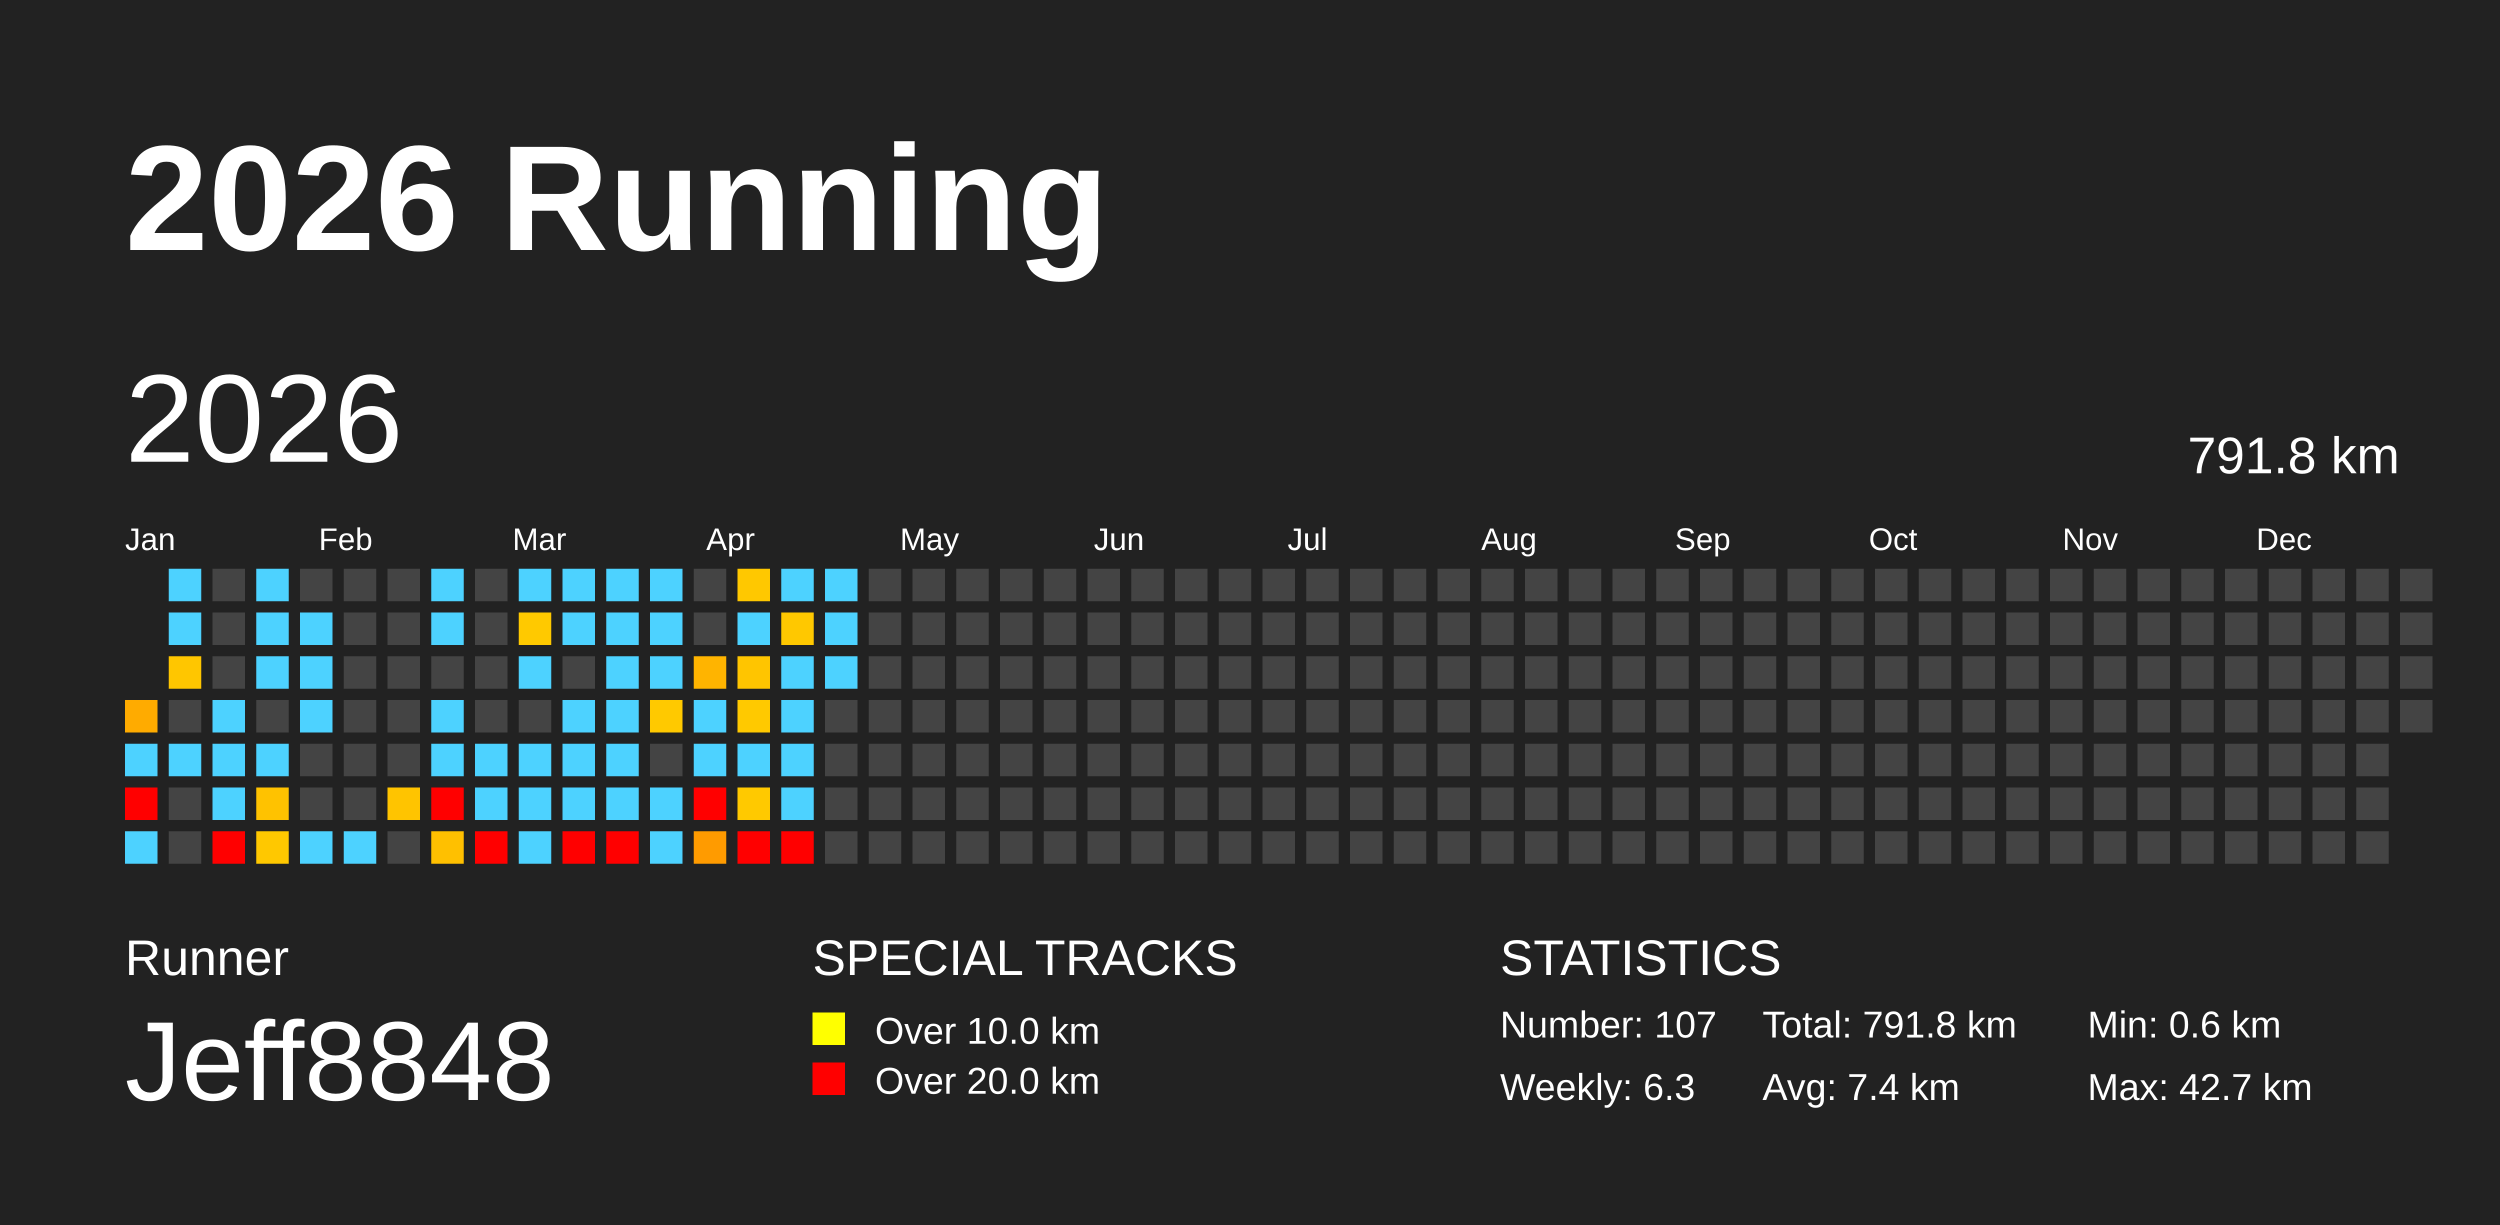
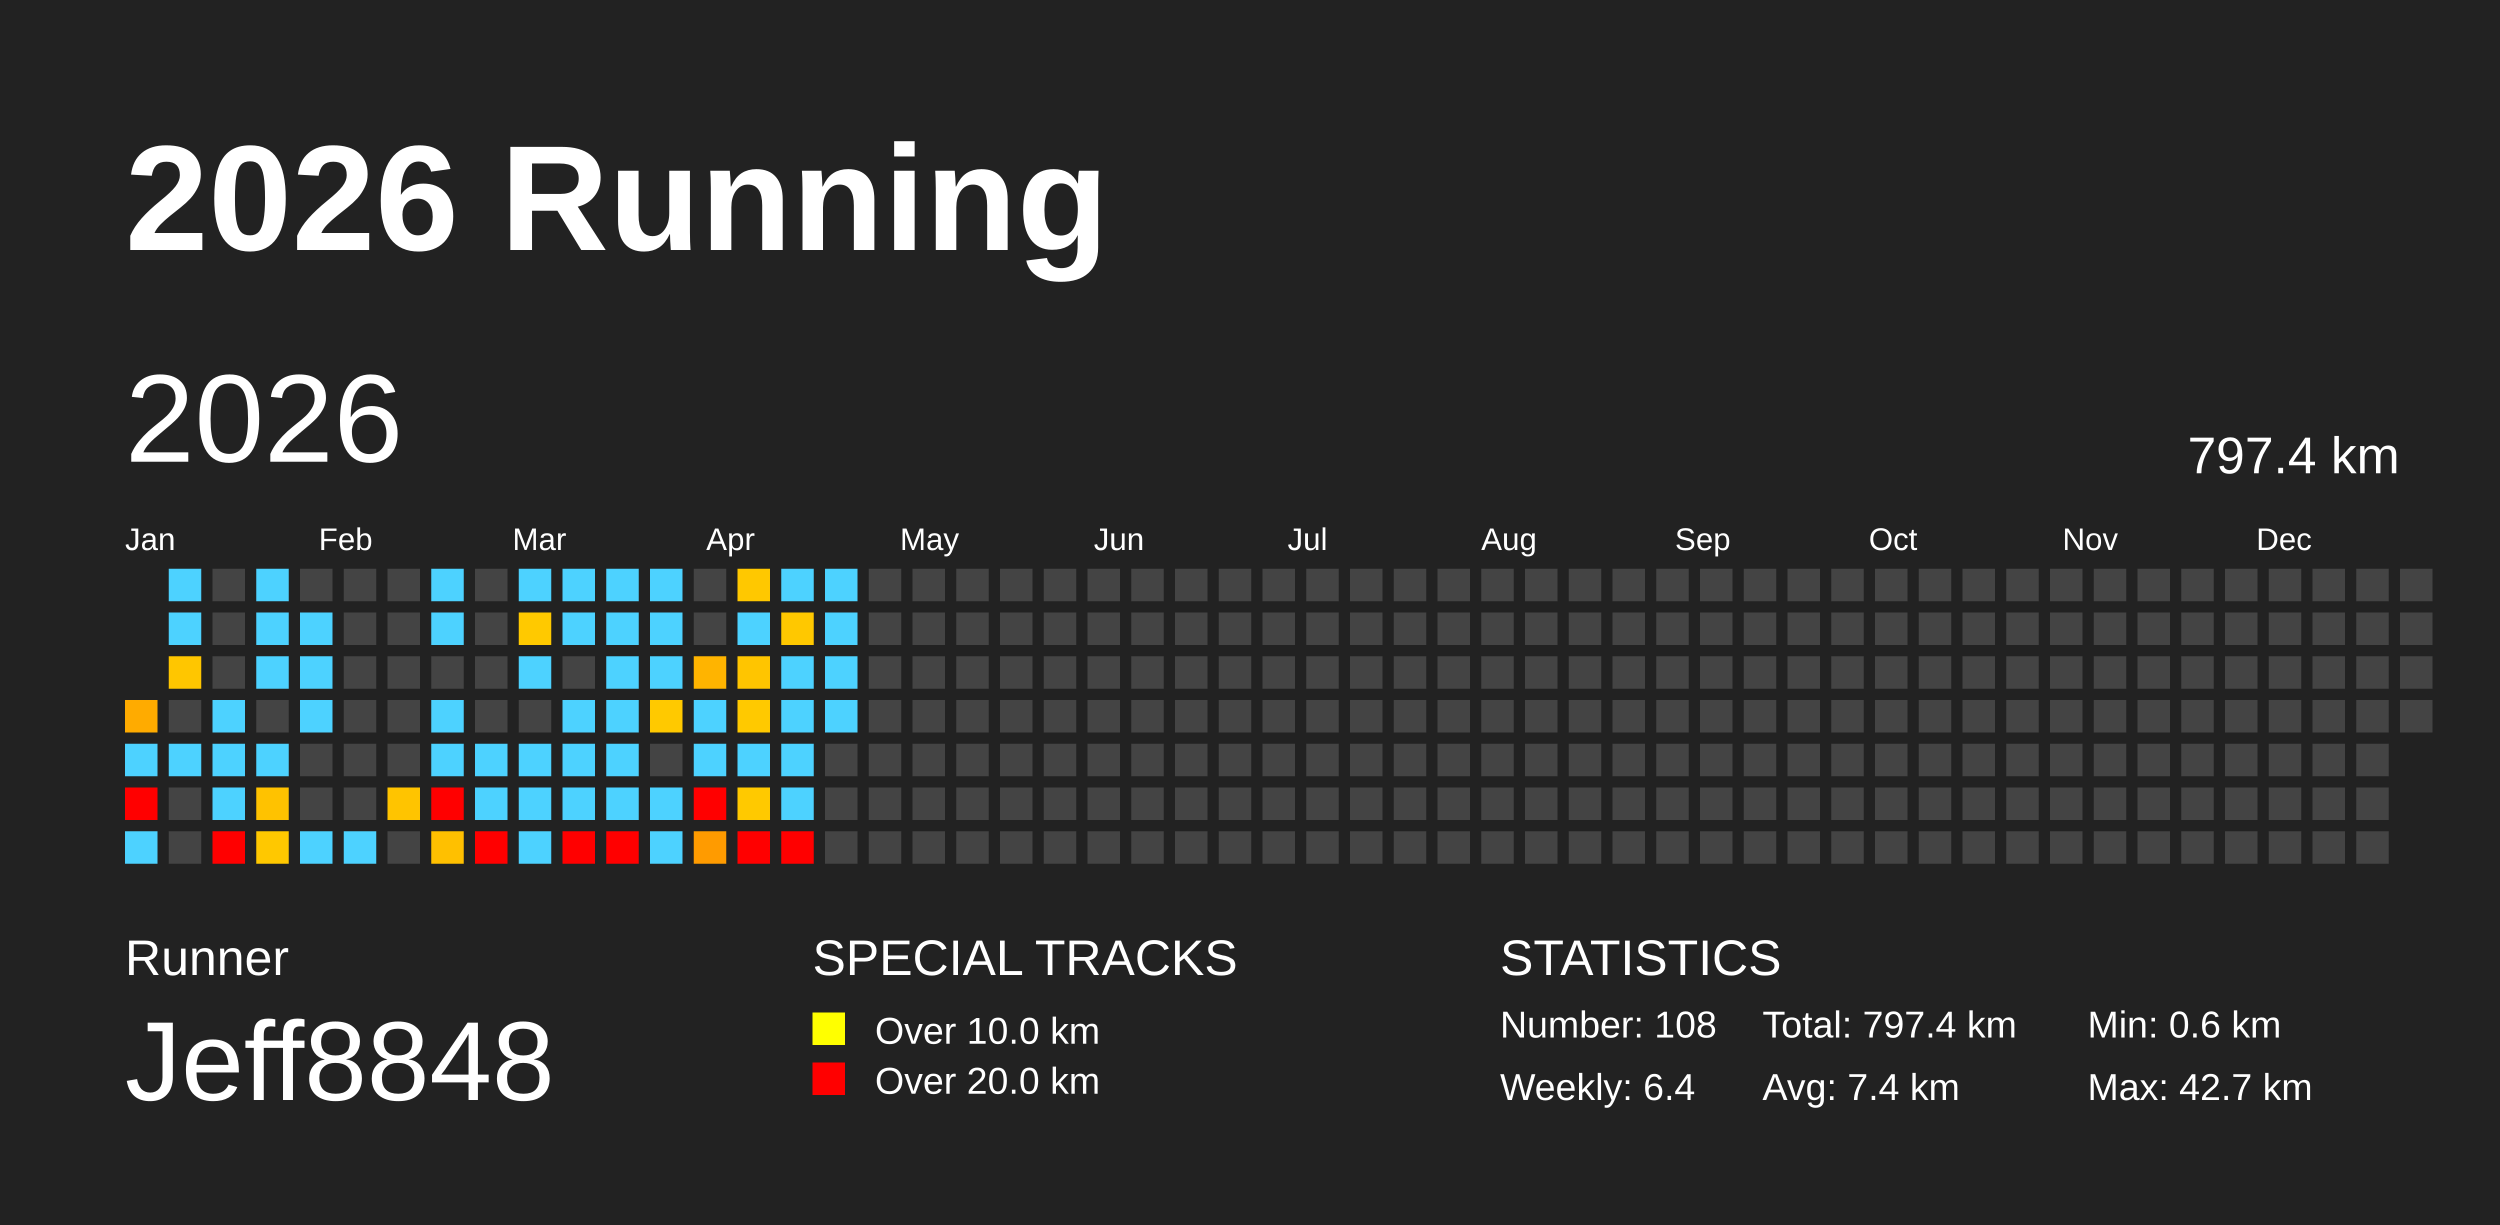
<svg xmlns="http://www.w3.org/2000/svg" baseProfile="full" height="98mm" version="1.1" viewBox="0,0,200,98" width="200mm">
  <defs />
  <rect fill="#222222" height="98" width="200" x="0" y="0" />
  <text fill="#FFFFFF" style="font-size:12px; font-family:Arial; font-weight:bold;" x="10" y="20">2026 Running</text>
  <text fill="#FFFFFF" style="font-size:4px; font-family:Arial" x="10" y="78">Runner</text>
  <text fill="#FFFFFF" style="font-size:9px; font-family:Arial" x="10" y="88">Jeff8848</text>
  <text fill="#FFFFFF" style="font-size:4px; font-family:Arial" x="65" y="78">SPECIAL TRACKS</text>
  <rect fill="yellow" height="2.6" width="2.6" x="65" y="81" />
  <text fill="#FFFFFF" style="font-size:3px; font-family:Arial" x="70" y="83.5">Over 10.0 km</text>
  <rect fill="red" height="2.6" width="2.6" x="65" y="85" />
  <text fill="#FFFFFF" style="font-size:3px; font-family:Arial" x="70" y="87.5">Over 20.0 km</text>
  <text fill="#FFFFFF" style="font-size:4px; font-family:Arial" x="120" y="78">STATISTICS</text>
-   <text fill="#FFFFFF" style="font-size:3px; font-family:Arial" x="120" y="83">Number: 107</text>
-   <text fill="#FFFFFF" style="font-size:3px; font-family:Arial" x="120" y="88">Weekly: 6.3</text>
-   <text fill="#FFFFFF" style="font-size:3px; font-family:Arial" x="141" y="83">Total: 791.8 km</text>
+   <text fill="#FFFFFF" style="font-size:3px; font-family:Arial" x="120" y="83">Number: 108</text>
+   <text fill="#FFFFFF" style="font-size:3px; font-family:Arial" x="120" y="88">Weekly: 6.4</text>
+   <text fill="#FFFFFF" style="font-size:3px; font-family:Arial" x="141" y="83">Total: 797.4 km</text>
  <text fill="#FFFFFF" style="font-size:3px; font-family:Arial" x="141" y="88">Avg: 7.4 km</text>
  <text fill="#FFFFFF" style="font-size:3px; font-family:Arial" x="167" y="83">Min: 0.6 km</text>
  <text fill="#FFFFFF" style="font-size:3px; font-family:Arial" x="167" y="88">Max: 42.7 km</text>
  <text dominant-baseline="hanging" fill="#FFFFFF" style="font-size:10.0px; font-family:Arial;" x="10" y="30">2026</text>
-   <text dominant-baseline="hanging" fill="#FFFFFF" style="font-size:4.125px; font-family:Arial;" x="175" y="35">791.8 km</text>
+   <text dominant-baseline="hanging" fill="#FFFFFF" style="font-size:4.125px; font-family:Arial;" x="175" y="35">797.4 km</text>
  <text fill="#FFFFFF" style="font-size:2.5px; font-family:Arial" x="10.0" y="44">Jan</text>
  <text fill="#FFFFFF" style="font-size:2.5px; font-family:Arial" x="25.5" y="44">Feb</text>
  <text fill="#FFFFFF" style="font-size:2.5px; font-family:Arial" x="41.0" y="44">Mar</text>
  <text fill="#FFFFFF" style="font-size:2.5px; font-family:Arial" x="56.5" y="44">Apr</text>
  <text fill="#FFFFFF" style="font-size:2.5px; font-family:Arial" x="72.0" y="44">May</text>
  <text fill="#FFFFFF" style="font-size:2.5px; font-family:Arial" x="87.5" y="44">Jun</text>
  <text fill="#FFFFFF" style="font-size:2.5px; font-family:Arial" x="103.0" y="44">Jul</text>
  <text fill="#FFFFFF" style="font-size:2.5px; font-family:Arial" x="118.5" y="44">Aug</text>
  <text fill="#FFFFFF" style="font-size:2.5px; font-family:Arial" x="134.0" y="44">Sep</text>
  <text fill="#FFFFFF" style="font-size:2.5px; font-family:Arial" x="149.5" y="44">Oct</text>
  <text fill="#FFFFFF" style="font-size:2.5px; font-family:Arial" x="165.0" y="44">Nov</text>
  <text fill="#FFFFFF" style="font-size:2.5px; font-family:Arial" x="180.5" y="44">Dec</text>
  <rect fill="#ffab00" height="2.6" width="2.6" x="10.0" y="56.0" />
  <rect fill="#4dd2ff" height="2.6" width="2.6" x="10.0" y="59.5" />
  <rect fill="red" height="2.6" width="2.6" x="10.0" y="63.0" />
  <rect fill="#4dd2ff" height="2.6" width="2.6" x="10.0" y="66.5" />
  <rect fill="#4dd2ff" height="2.6" width="2.6" x="13.5" y="45.5" />
  <rect fill="#4dd2ff" height="2.6" width="2.6" x="13.5" y="49.0" />
  <rect fill="#ffc600" height="2.6" width="2.6" x="13.5" y="52.5" />
  <rect fill="#444444" height="2.6" width="2.6" x="13.5" y="56.0" />
  <rect fill="#4dd2ff" height="2.6" width="2.6" x="13.5" y="59.5" />
  <rect fill="#444444" height="2.6" width="2.6" x="13.5" y="63.0" />
  <rect fill="#444444" height="2.6" width="2.6" x="13.5" y="66.5" />
  <rect fill="#444444" height="2.6" width="2.6" x="17.0" y="45.5" />
  <rect fill="#444444" height="2.6" width="2.6" x="17.0" y="49.0" />
  <rect fill="#444444" height="2.6" width="2.6" x="17.0" y="52.5" />
  <rect fill="#4dd2ff" height="2.6" width="2.6" x="17.0" y="56.0" />
  <rect fill="#4dd2ff" height="2.6" width="2.6" x="17.0" y="59.5" />
  <rect fill="#4dd2ff" height="2.6" width="2.6" x="17.0" y="63.0" />
  <rect fill="red" height="2.6" width="2.6" x="17.0" y="66.5" />
  <rect fill="#4dd2ff" height="2.6" width="2.6" x="20.5" y="45.5" />
  <rect fill="#4dd2ff" height="2.6" width="2.6" x="20.5" y="49.0" />
  <rect fill="#4dd2ff" height="2.6" width="2.6" x="20.5" y="52.5" />
  <rect fill="#444444" height="2.6" width="2.6" x="20.5" y="56.0" />
  <rect fill="#4dd2ff" height="2.6" width="2.6" x="20.5" y="59.5" />
  <rect fill="#ffc200" height="2.6" width="2.6" x="20.5" y="63.0" />
  <rect fill="#ffc800" height="2.6" width="2.6" x="20.5" y="66.5" />
  <rect fill="#444444" height="2.6" width="2.6" x="24.0" y="45.5" />
  <rect fill="#4dd2ff" height="2.6" width="2.6" x="24.0" y="49.0" />
  <rect fill="#4dd2ff" height="2.6" width="2.6" x="24.0" y="52.5" />
  <rect fill="#4dd2ff" height="2.6" width="2.6" x="24.0" y="56.0" />
  <rect fill="#444444" height="2.6" width="2.6" x="24.0" y="59.5" />
  <rect fill="#444444" height="2.6" width="2.6" x="24.0" y="63.0" />
  <rect fill="#4dd2ff" height="2.6" width="2.6" x="24.0" y="66.5" />
  <rect fill="#444444" height="2.6" width="2.6" x="27.5" y="45.5" />
  <rect fill="#444444" height="2.6" width="2.6" x="27.5" y="49.0" />
  <rect fill="#444444" height="2.6" width="2.6" x="27.5" y="52.5" />
  <rect fill="#444444" height="2.6" width="2.6" x="27.5" y="56.0" />
  <rect fill="#444444" height="2.6" width="2.6" x="27.5" y="59.5" />
  <rect fill="#444444" height="2.6" width="2.6" x="27.5" y="63.0" />
  <rect fill="#4dd2ff" height="2.6" width="2.6" x="27.5" y="66.5" />
  <rect fill="#444444" height="2.6" width="2.6" x="31.0" y="45.5" />
  <rect fill="#444444" height="2.6" width="2.6" x="31.0" y="49.0" />
  <rect fill="#444444" height="2.6" width="2.6" x="31.0" y="52.5" />
  <rect fill="#444444" height="2.6" width="2.6" x="31.0" y="56.0" />
  <rect fill="#444444" height="2.6" width="2.6" x="31.0" y="59.5" />
  <rect fill="#ffc400" height="2.6" width="2.6" x="31.0" y="63.0" />
  <rect fill="#444444" height="2.6" width="2.6" x="31.0" y="66.5" />
  <rect fill="#4dd2ff" height="2.6" width="2.6" x="34.5" y="45.5" />
  <rect fill="#4dd2ff" height="2.6" width="2.6" x="34.5" y="49.0" />
  <rect fill="#444444" height="2.6" width="2.6" x="34.5" y="52.5" />
  <rect fill="#4dd2ff" height="2.6" width="2.6" x="34.5" y="56.0" />
  <rect fill="#4dd2ff" height="2.6" width="2.6" x="34.5" y="59.5" />
  <rect fill="red" height="2.6" width="2.6" x="34.5" y="63.0" />
  <rect fill="#ffc000" height="2.6" width="2.6" x="34.5" y="66.5" />
  <rect fill="#444444" height="2.6" width="2.6" x="38.0" y="45.5" />
  <rect fill="#444444" height="2.6" width="2.6" x="38.0" y="49.0" />
  <rect fill="#444444" height="2.6" width="2.6" x="38.0" y="52.5" />
  <rect fill="#444444" height="2.6" width="2.6" x="38.0" y="56.0" />
  <rect fill="#4dd2ff" height="2.6" width="2.6" x="38.0" y="59.5" />
  <rect fill="#4dd2ff" height="2.6" width="2.6" x="38.0" y="63.0" />
  <rect fill="red" height="2.6" width="2.6" x="38.0" y="66.5" />
  <rect fill="#4dd2ff" height="2.6" width="2.6" x="41.5" y="45.5" />
  <rect fill="#ffc900" height="2.6" width="2.6" x="41.5" y="49.0" />
  <rect fill="#4dd2ff" height="2.6" width="2.6" x="41.5" y="52.5" />
  <rect fill="#444444" height="2.6" width="2.6" x="41.5" y="56.0" />
  <rect fill="#4dd2ff" height="2.6" width="2.6" x="41.5" y="59.5" />
  <rect fill="#4dd2ff" height="2.6" width="2.6" x="41.5" y="63.0" />
  <rect fill="#4dd2ff" height="2.6" width="2.6" x="41.5" y="66.5" />
  <rect fill="#4dd2ff" height="2.6" width="2.6" x="45.0" y="45.5" />
  <rect fill="#4dd2ff" height="2.6" width="2.6" x="45.0" y="49.0" />
  <rect fill="#444444" height="2.6" width="2.6" x="45.0" y="52.5" />
  <rect fill="#4dd2ff" height="2.6" width="2.6" x="45.0" y="56.0" />
  <rect fill="#4dd2ff" height="2.6" width="2.6" x="45.0" y="59.5" />
  <rect fill="#4dd2ff" height="2.6" width="2.6" x="45.0" y="63.0" />
  <rect fill="red" height="2.6" width="2.6" x="45.0" y="66.5" />
  <rect fill="#4dd2ff" height="2.6" width="2.6" x="48.5" y="45.5" />
  <rect fill="#4dd2ff" height="2.6" width="2.6" x="48.5" y="49.0" />
  <rect fill="#4dd2ff" height="2.6" width="2.6" x="48.5" y="52.5" />
  <rect fill="#4dd2ff" height="2.6" width="2.6" x="48.5" y="56.0" />
  <rect fill="#4dd2ff" height="2.6" width="2.6" x="48.5" y="59.5" />
  <rect fill="#4dd2ff" height="2.6" width="2.6" x="48.5" y="63.0" />
  <rect fill="red" height="2.6" width="2.6" x="48.5" y="66.5" />
  <rect fill="#4dd2ff" height="2.6" width="2.6" x="52.0" y="45.5" />
  <rect fill="#4dd2ff" height="2.6" width="2.6" x="52.0" y="49.0" />
  <rect fill="#4dd2ff" height="2.6" width="2.6" x="52.0" y="52.5" />
  <rect fill="#ffc900" height="2.6" width="2.6" x="52.0" y="56.0" />
  <rect fill="#444444" height="2.6" width="2.6" x="52.0" y="59.5" />
  <rect fill="#4dd2ff" height="2.6" width="2.6" x="52.0" y="63.0" />
  <rect fill="#4dd2ff" height="2.6" width="2.6" x="52.0" y="66.5" />
  <rect fill="#444444" height="2.6" width="2.6" x="55.5" y="45.5" />
  <rect fill="#444444" height="2.6" width="2.6" x="55.5" y="49.0" />
  <rect fill="#ffb400" height="2.6" width="2.6" x="55.5" y="52.5" />
  <rect fill="#4dd2ff" height="2.6" width="2.6" x="55.5" y="56.0" />
  <rect fill="#4dd2ff" height="2.6" width="2.6" x="55.5" y="59.5" />
  <rect fill="red" height="2.6" width="2.6" x="55.5" y="63.0" />
  <rect fill="#ff9b00" height="2.6" width="2.6" x="55.5" y="66.5" />
  <rect fill="#ffc800" height="2.6" width="2.6" x="59.0" y="45.5" />
  <rect fill="#4dd2ff" height="2.6" width="2.6" x="59.0" y="49.0" />
  <rect fill="#ffc500" height="2.6" width="2.6" x="59.0" y="52.5" />
  <rect fill="#ffc900" height="2.6" width="2.6" x="59.0" y="56.0" />
  <rect fill="#4dd2ff" height="2.6" width="2.6" x="59.0" y="59.5" />
  <rect fill="#ffc900" height="2.6" width="2.6" x="59.0" y="63.0" />
  <rect fill="red" height="2.6" width="2.6" x="59.0" y="66.5" />
  <rect fill="#4dd2ff" height="2.6" width="2.6" x="62.5" y="45.5" />
  <rect fill="#ffc800" height="2.6" width="2.6" x="62.5" y="49.0" />
  <rect fill="#4dd2ff" height="2.6" width="2.6" x="62.5" y="52.5" />
  <rect fill="#4dd2ff" height="2.6" width="2.6" x="62.5" y="56.0" />
  <rect fill="#4dd2ff" height="2.6" width="2.6" x="62.5" y="59.5" />
  <rect fill="#4dd2ff" height="2.6" width="2.6" x="62.5" y="63.0" />
  <rect fill="red" height="2.6" width="2.6" x="62.5" y="66.5" />
  <rect fill="#4dd2ff" height="2.6" width="2.6" x="66.0" y="45.5" />
  <rect fill="#4dd2ff" height="2.6" width="2.6" x="66.0" y="49.0" />
  <rect fill="#4dd2ff" height="2.6" width="2.6" x="66.0" y="52.5" />
-   <rect fill="#444444" height="2.6" width="2.6" x="66.0" y="56.0" />
+   <rect fill="#4dd2ff" height="2.6" width="2.6" x="66.0" y="56.0" />
  <rect fill="#444444" height="2.6" width="2.6" x="66.0" y="59.5" />
  <rect fill="#444444" height="2.6" width="2.6" x="66.0" y="63.0" />
  <rect fill="#444444" height="2.6" width="2.6" x="66.0" y="66.5" />
  <rect fill="#444444" height="2.6" width="2.6" x="69.5" y="45.5" />
  <rect fill="#444444" height="2.6" width="2.6" x="69.5" y="49.0" />
  <rect fill="#444444" height="2.6" width="2.6" x="69.5" y="52.5" />
  <rect fill="#444444" height="2.6" width="2.6" x="69.5" y="56.0" />
  <rect fill="#444444" height="2.6" width="2.6" x="69.5" y="59.5" />
  <rect fill="#444444" height="2.6" width="2.6" x="69.5" y="63.0" />
  <rect fill="#444444" height="2.6" width="2.6" x="69.5" y="66.5" />
  <rect fill="#444444" height="2.6" width="2.6" x="73.0" y="45.5" />
  <rect fill="#444444" height="2.6" width="2.6" x="73.0" y="49.0" />
  <rect fill="#444444" height="2.6" width="2.6" x="73.0" y="52.5" />
  <rect fill="#444444" height="2.6" width="2.6" x="73.0" y="56.0" />
  <rect fill="#444444" height="2.6" width="2.6" x="73.0" y="59.5" />
  <rect fill="#444444" height="2.6" width="2.6" x="73.0" y="63.0" />
  <rect fill="#444444" height="2.6" width="2.6" x="73.0" y="66.5" />
  <rect fill="#444444" height="2.6" width="2.6" x="76.5" y="45.5" />
  <rect fill="#444444" height="2.6" width="2.6" x="76.5" y="49.0" />
  <rect fill="#444444" height="2.6" width="2.6" x="76.5" y="52.5" />
  <rect fill="#444444" height="2.6" width="2.6" x="76.5" y="56.0" />
  <rect fill="#444444" height="2.6" width="2.6" x="76.5" y="59.5" />
  <rect fill="#444444" height="2.6" width="2.6" x="76.5" y="63.0" />
  <rect fill="#444444" height="2.6" width="2.6" x="76.5" y="66.5" />
  <rect fill="#444444" height="2.6" width="2.6" x="80.0" y="45.5" />
  <rect fill="#444444" height="2.6" width="2.6" x="80.0" y="49.0" />
  <rect fill="#444444" height="2.6" width="2.6" x="80.0" y="52.5" />
  <rect fill="#444444" height="2.6" width="2.6" x="80.0" y="56.0" />
  <rect fill="#444444" height="2.6" width="2.6" x="80.0" y="59.5" />
  <rect fill="#444444" height="2.6" width="2.6" x="80.0" y="63.0" />
  <rect fill="#444444" height="2.6" width="2.6" x="80.0" y="66.5" />
  <rect fill="#444444" height="2.6" width="2.6" x="83.5" y="45.5" />
  <rect fill="#444444" height="2.6" width="2.6" x="83.5" y="49.0" />
  <rect fill="#444444" height="2.6" width="2.6" x="83.5" y="52.5" />
  <rect fill="#444444" height="2.6" width="2.6" x="83.5" y="56.0" />
  <rect fill="#444444" height="2.6" width="2.6" x="83.5" y="59.5" />
  <rect fill="#444444" height="2.6" width="2.6" x="83.5" y="63.0" />
  <rect fill="#444444" height="2.6" width="2.6" x="83.5" y="66.5" />
  <rect fill="#444444" height="2.6" width="2.6" x="87.0" y="45.5" />
  <rect fill="#444444" height="2.6" width="2.6" x="87.0" y="49.0" />
  <rect fill="#444444" height="2.6" width="2.6" x="87.0" y="52.5" />
  <rect fill="#444444" height="2.6" width="2.6" x="87.0" y="56.0" />
  <rect fill="#444444" height="2.6" width="2.6" x="87.0" y="59.5" />
  <rect fill="#444444" height="2.6" width="2.6" x="87.0" y="63.0" />
  <rect fill="#444444" height="2.6" width="2.6" x="87.0" y="66.5" />
  <rect fill="#444444" height="2.6" width="2.6" x="90.5" y="45.5" />
  <rect fill="#444444" height="2.6" width="2.6" x="90.5" y="49.0" />
  <rect fill="#444444" height="2.6" width="2.6" x="90.5" y="52.5" />
  <rect fill="#444444" height="2.6" width="2.6" x="90.5" y="56.0" />
  <rect fill="#444444" height="2.6" width="2.6" x="90.5" y="59.5" />
  <rect fill="#444444" height="2.6" width="2.6" x="90.5" y="63.0" />
  <rect fill="#444444" height="2.6" width="2.6" x="90.5" y="66.5" />
  <rect fill="#444444" height="2.6" width="2.6" x="94.0" y="45.5" />
  <rect fill="#444444" height="2.6" width="2.6" x="94.0" y="49.0" />
  <rect fill="#444444" height="2.6" width="2.6" x="94.0" y="52.5" />
  <rect fill="#444444" height="2.6" width="2.6" x="94.0" y="56.0" />
  <rect fill="#444444" height="2.6" width="2.6" x="94.0" y="59.5" />
  <rect fill="#444444" height="2.6" width="2.6" x="94.0" y="63.0" />
  <rect fill="#444444" height="2.6" width="2.6" x="94.0" y="66.5" />
  <rect fill="#444444" height="2.6" width="2.6" x="97.5" y="45.5" />
  <rect fill="#444444" height="2.6" width="2.6" x="97.5" y="49.0" />
  <rect fill="#444444" height="2.6" width="2.6" x="97.5" y="52.5" />
  <rect fill="#444444" height="2.6" width="2.6" x="97.5" y="56.0" />
  <rect fill="#444444" height="2.6" width="2.6" x="97.5" y="59.5" />
  <rect fill="#444444" height="2.6" width="2.6" x="97.5" y="63.0" />
  <rect fill="#444444" height="2.6" width="2.6" x="97.5" y="66.5" />
  <rect fill="#444444" height="2.6" width="2.6" x="101.0" y="45.5" />
  <rect fill="#444444" height="2.6" width="2.6" x="101.0" y="49.0" />
  <rect fill="#444444" height="2.6" width="2.6" x="101.0" y="52.5" />
  <rect fill="#444444" height="2.6" width="2.6" x="101.0" y="56.0" />
  <rect fill="#444444" height="2.6" width="2.6" x="101.0" y="59.5" />
  <rect fill="#444444" height="2.6" width="2.6" x="101.0" y="63.0" />
  <rect fill="#444444" height="2.6" width="2.6" x="101.0" y="66.5" />
  <rect fill="#444444" height="2.6" width="2.6" x="104.5" y="45.5" />
  <rect fill="#444444" height="2.6" width="2.6" x="104.5" y="49.0" />
  <rect fill="#444444" height="2.6" width="2.6" x="104.5" y="52.5" />
  <rect fill="#444444" height="2.6" width="2.6" x="104.5" y="56.0" />
  <rect fill="#444444" height="2.6" width="2.6" x="104.5" y="59.5" />
  <rect fill="#444444" height="2.6" width="2.6" x="104.5" y="63.0" />
  <rect fill="#444444" height="2.6" width="2.6" x="104.5" y="66.5" />
  <rect fill="#444444" height="2.6" width="2.6" x="108.0" y="45.5" />
  <rect fill="#444444" height="2.6" width="2.6" x="108.0" y="49.0" />
  <rect fill="#444444" height="2.6" width="2.6" x="108.0" y="52.5" />
  <rect fill="#444444" height="2.6" width="2.6" x="108.0" y="56.0" />
  <rect fill="#444444" height="2.6" width="2.6" x="108.0" y="59.5" />
  <rect fill="#444444" height="2.6" width="2.6" x="108.0" y="63.0" />
  <rect fill="#444444" height="2.6" width="2.6" x="108.0" y="66.5" />
  <rect fill="#444444" height="2.6" width="2.6" x="111.5" y="45.5" />
  <rect fill="#444444" height="2.6" width="2.6" x="111.5" y="49.0" />
  <rect fill="#444444" height="2.6" width="2.6" x="111.5" y="52.5" />
  <rect fill="#444444" height="2.6" width="2.6" x="111.5" y="56.0" />
  <rect fill="#444444" height="2.6" width="2.6" x="111.5" y="59.5" />
  <rect fill="#444444" height="2.6" width="2.6" x="111.5" y="63.0" />
  <rect fill="#444444" height="2.6" width="2.6" x="111.5" y="66.5" />
  <rect fill="#444444" height="2.6" width="2.6" x="115.0" y="45.5" />
  <rect fill="#444444" height="2.6" width="2.6" x="115.0" y="49.0" />
  <rect fill="#444444" height="2.6" width="2.6" x="115.0" y="52.5" />
  <rect fill="#444444" height="2.6" width="2.6" x="115.0" y="56.0" />
  <rect fill="#444444" height="2.6" width="2.6" x="115.0" y="59.5" />
  <rect fill="#444444" height="2.6" width="2.6" x="115.0" y="63.0" />
  <rect fill="#444444" height="2.6" width="2.6" x="115.0" y="66.5" />
  <rect fill="#444444" height="2.6" width="2.6" x="118.5" y="45.5" />
  <rect fill="#444444" height="2.6" width="2.6" x="118.5" y="49.0" />
  <rect fill="#444444" height="2.6" width="2.6" x="118.5" y="52.5" />
  <rect fill="#444444" height="2.6" width="2.6" x="118.5" y="56.0" />
  <rect fill="#444444" height="2.6" width="2.6" x="118.5" y="59.5" />
  <rect fill="#444444" height="2.6" width="2.6" x="118.5" y="63.0" />
  <rect fill="#444444" height="2.6" width="2.6" x="118.5" y="66.5" />
  <rect fill="#444444" height="2.6" width="2.6" x="122.0" y="45.5" />
  <rect fill="#444444" height="2.6" width="2.6" x="122.0" y="49.0" />
  <rect fill="#444444" height="2.6" width="2.6" x="122.0" y="52.5" />
  <rect fill="#444444" height="2.6" width="2.6" x="122.0" y="56.0" />
  <rect fill="#444444" height="2.6" width="2.6" x="122.0" y="59.5" />
  <rect fill="#444444" height="2.6" width="2.6" x="122.0" y="63.0" />
  <rect fill="#444444" height="2.6" width="2.6" x="122.0" y="66.5" />
  <rect fill="#444444" height="2.6" width="2.6" x="125.5" y="45.5" />
  <rect fill="#444444" height="2.6" width="2.6" x="125.5" y="49.0" />
  <rect fill="#444444" height="2.6" width="2.6" x="125.5" y="52.5" />
  <rect fill="#444444" height="2.6" width="2.6" x="125.5" y="56.0" />
  <rect fill="#444444" height="2.6" width="2.6" x="125.5" y="59.5" />
  <rect fill="#444444" height="2.6" width="2.6" x="125.5" y="63.0" />
  <rect fill="#444444" height="2.6" width="2.6" x="125.5" y="66.5" />
  <rect fill="#444444" height="2.6" width="2.6" x="129.0" y="45.5" />
  <rect fill="#444444" height="2.6" width="2.6" x="129.0" y="49.0" />
  <rect fill="#444444" height="2.6" width="2.6" x="129.0" y="52.5" />
  <rect fill="#444444" height="2.6" width="2.6" x="129.0" y="56.0" />
  <rect fill="#444444" height="2.6" width="2.6" x="129.0" y="59.5" />
  <rect fill="#444444" height="2.6" width="2.6" x="129.0" y="63.0" />
  <rect fill="#444444" height="2.6" width="2.6" x="129.0" y="66.5" />
  <rect fill="#444444" height="2.6" width="2.6" x="132.5" y="45.5" />
  <rect fill="#444444" height="2.6" width="2.6" x="132.5" y="49.0" />
  <rect fill="#444444" height="2.6" width="2.6" x="132.5" y="52.5" />
  <rect fill="#444444" height="2.6" width="2.6" x="132.5" y="56.0" />
  <rect fill="#444444" height="2.6" width="2.6" x="132.5" y="59.5" />
  <rect fill="#444444" height="2.6" width="2.6" x="132.5" y="63.0" />
  <rect fill="#444444" height="2.6" width="2.6" x="132.5" y="66.5" />
  <rect fill="#444444" height="2.6" width="2.6" x="136.0" y="45.5" />
  <rect fill="#444444" height="2.6" width="2.6" x="136.0" y="49.0" />
  <rect fill="#444444" height="2.6" width="2.6" x="136.0" y="52.5" />
  <rect fill="#444444" height="2.6" width="2.6" x="136.0" y="56.0" />
  <rect fill="#444444" height="2.6" width="2.6" x="136.0" y="59.5" />
  <rect fill="#444444" height="2.6" width="2.6" x="136.0" y="63.0" />
  <rect fill="#444444" height="2.6" width="2.6" x="136.0" y="66.5" />
  <rect fill="#444444" height="2.6" width="2.6" x="139.5" y="45.5" />
  <rect fill="#444444" height="2.6" width="2.6" x="139.5" y="49.0" />
  <rect fill="#444444" height="2.6" width="2.6" x="139.5" y="52.5" />
  <rect fill="#444444" height="2.6" width="2.6" x="139.5" y="56.0" />
  <rect fill="#444444" height="2.6" width="2.6" x="139.5" y="59.5" />
  <rect fill="#444444" height="2.6" width="2.6" x="139.5" y="63.0" />
  <rect fill="#444444" height="2.6" width="2.6" x="139.5" y="66.5" />
  <rect fill="#444444" height="2.6" width="2.6" x="143.0" y="45.5" />
  <rect fill="#444444" height="2.6" width="2.6" x="143.0" y="49.0" />
  <rect fill="#444444" height="2.6" width="2.6" x="143.0" y="52.5" />
  <rect fill="#444444" height="2.6" width="2.6" x="143.0" y="56.0" />
  <rect fill="#444444" height="2.6" width="2.6" x="143.0" y="59.5" />
  <rect fill="#444444" height="2.6" width="2.6" x="143.0" y="63.0" />
  <rect fill="#444444" height="2.6" width="2.6" x="143.0" y="66.5" />
  <rect fill="#444444" height="2.6" width="2.6" x="146.5" y="45.5" />
  <rect fill="#444444" height="2.6" width="2.6" x="146.5" y="49.0" />
  <rect fill="#444444" height="2.6" width="2.6" x="146.5" y="52.5" />
  <rect fill="#444444" height="2.6" width="2.6" x="146.5" y="56.0" />
  <rect fill="#444444" height="2.6" width="2.6" x="146.5" y="59.5" />
  <rect fill="#444444" height="2.6" width="2.6" x="146.5" y="63.0" />
  <rect fill="#444444" height="2.6" width="2.6" x="146.5" y="66.5" />
  <rect fill="#444444" height="2.6" width="2.6" x="150.0" y="45.5" />
  <rect fill="#444444" height="2.6" width="2.6" x="150.0" y="49.0" />
  <rect fill="#444444" height="2.6" width="2.6" x="150.0" y="52.5" />
  <rect fill="#444444" height="2.6" width="2.6" x="150.0" y="56.0" />
  <rect fill="#444444" height="2.6" width="2.6" x="150.0" y="59.5" />
  <rect fill="#444444" height="2.6" width="2.6" x="150.0" y="63.0" />
  <rect fill="#444444" height="2.6" width="2.6" x="150.0" y="66.5" />
  <rect fill="#444444" height="2.6" width="2.6" x="153.5" y="45.5" />
  <rect fill="#444444" height="2.6" width="2.6" x="153.5" y="49.0" />
  <rect fill="#444444" height="2.6" width="2.6" x="153.5" y="52.5" />
  <rect fill="#444444" height="2.6" width="2.6" x="153.5" y="56.0" />
  <rect fill="#444444" height="2.6" width="2.6" x="153.5" y="59.5" />
  <rect fill="#444444" height="2.6" width="2.6" x="153.5" y="63.0" />
  <rect fill="#444444" height="2.6" width="2.6" x="153.5" y="66.5" />
  <rect fill="#444444" height="2.6" width="2.6" x="157.0" y="45.5" />
  <rect fill="#444444" height="2.6" width="2.6" x="157.0" y="49.0" />
  <rect fill="#444444" height="2.6" width="2.6" x="157.0" y="52.5" />
  <rect fill="#444444" height="2.6" width="2.6" x="157.0" y="56.0" />
  <rect fill="#444444" height="2.6" width="2.6" x="157.0" y="59.5" />
  <rect fill="#444444" height="2.6" width="2.6" x="157.0" y="63.0" />
  <rect fill="#444444" height="2.6" width="2.6" x="157.0" y="66.5" />
  <rect fill="#444444" height="2.6" width="2.6" x="160.5" y="45.5" />
  <rect fill="#444444" height="2.6" width="2.6" x="160.5" y="49.0" />
  <rect fill="#444444" height="2.6" width="2.6" x="160.5" y="52.5" />
  <rect fill="#444444" height="2.6" width="2.6" x="160.5" y="56.0" />
  <rect fill="#444444" height="2.6" width="2.6" x="160.5" y="59.5" />
  <rect fill="#444444" height="2.6" width="2.6" x="160.5" y="63.0" />
  <rect fill="#444444" height="2.6" width="2.6" x="160.5" y="66.5" />
  <rect fill="#444444" height="2.6" width="2.6" x="164.0" y="45.5" />
  <rect fill="#444444" height="2.6" width="2.6" x="164.0" y="49.0" />
  <rect fill="#444444" height="2.6" width="2.6" x="164.0" y="52.5" />
  <rect fill="#444444" height="2.6" width="2.6" x="164.0" y="56.0" />
  <rect fill="#444444" height="2.6" width="2.6" x="164.0" y="59.5" />
  <rect fill="#444444" height="2.6" width="2.6" x="164.0" y="63.0" />
  <rect fill="#444444" height="2.6" width="2.6" x="164.0" y="66.5" />
  <rect fill="#444444" height="2.6" width="2.6" x="167.5" y="45.5" />
  <rect fill="#444444" height="2.6" width="2.6" x="167.5" y="49.0" />
  <rect fill="#444444" height="2.6" width="2.6" x="167.5" y="52.5" />
  <rect fill="#444444" height="2.6" width="2.6" x="167.5" y="56.0" />
  <rect fill="#444444" height="2.6" width="2.6" x="167.5" y="59.5" />
  <rect fill="#444444" height="2.6" width="2.6" x="167.5" y="63.0" />
  <rect fill="#444444" height="2.6" width="2.6" x="167.5" y="66.5" />
  <rect fill="#444444" height="2.6" width="2.6" x="171.0" y="45.5" />
  <rect fill="#444444" height="2.6" width="2.6" x="171.0" y="49.0" />
  <rect fill="#444444" height="2.6" width="2.6" x="171.0" y="52.5" />
  <rect fill="#444444" height="2.6" width="2.6" x="171.0" y="56.0" />
  <rect fill="#444444" height="2.6" width="2.6" x="171.0" y="59.5" />
  <rect fill="#444444" height="2.6" width="2.6" x="171.0" y="63.0" />
  <rect fill="#444444" height="2.6" width="2.6" x="171.0" y="66.5" />
  <rect fill="#444444" height="2.6" width="2.6" x="174.5" y="45.5" />
  <rect fill="#444444" height="2.6" width="2.6" x="174.5" y="49.0" />
  <rect fill="#444444" height="2.6" width="2.6" x="174.5" y="52.5" />
  <rect fill="#444444" height="2.6" width="2.6" x="174.5" y="56.0" />
  <rect fill="#444444" height="2.6" width="2.6" x="174.5" y="59.5" />
  <rect fill="#444444" height="2.6" width="2.6" x="174.5" y="63.0" />
  <rect fill="#444444" height="2.6" width="2.6" x="174.5" y="66.5" />
  <rect fill="#444444" height="2.6" width="2.6" x="178.0" y="45.5" />
  <rect fill="#444444" height="2.6" width="2.6" x="178.0" y="49.0" />
  <rect fill="#444444" height="2.6" width="2.6" x="178.0" y="52.5" />
  <rect fill="#444444" height="2.6" width="2.6" x="178.0" y="56.0" />
  <rect fill="#444444" height="2.6" width="2.6" x="178.0" y="59.5" />
  <rect fill="#444444" height="2.6" width="2.6" x="178.0" y="63.0" />
  <rect fill="#444444" height="2.6" width="2.6" x="178.0" y="66.5" />
  <rect fill="#444444" height="2.6" width="2.6" x="181.5" y="45.5" />
  <rect fill="#444444" height="2.6" width="2.6" x="181.5" y="49.0" />
  <rect fill="#444444" height="2.6" width="2.6" x="181.5" y="52.5" />
  <rect fill="#444444" height="2.6" width="2.6" x="181.5" y="56.0" />
  <rect fill="#444444" height="2.6" width="2.6" x="181.5" y="59.5" />
  <rect fill="#444444" height="2.6" width="2.6" x="181.5" y="63.0" />
  <rect fill="#444444" height="2.6" width="2.6" x="181.5" y="66.5" />
  <rect fill="#444444" height="2.6" width="2.6" x="185.0" y="45.5" />
  <rect fill="#444444" height="2.6" width="2.6" x="185.0" y="49.0" />
  <rect fill="#444444" height="2.6" width="2.6" x="185.0" y="52.5" />
  <rect fill="#444444" height="2.6" width="2.6" x="185.0" y="56.0" />
  <rect fill="#444444" height="2.6" width="2.6" x="185.0" y="59.5" />
  <rect fill="#444444" height="2.6" width="2.6" x="185.0" y="63.0" />
  <rect fill="#444444" height="2.6" width="2.6" x="185.0" y="66.5" />
  <rect fill="#444444" height="2.6" width="2.6" x="188.5" y="45.5" />
  <rect fill="#444444" height="2.6" width="2.6" x="188.5" y="49.0" />
  <rect fill="#444444" height="2.6" width="2.6" x="188.5" y="52.5" />
  <rect fill="#444444" height="2.6" width="2.6" x="188.5" y="56.0" />
  <rect fill="#444444" height="2.6" width="2.6" x="188.5" y="59.5" />
  <rect fill="#444444" height="2.6" width="2.6" x="188.5" y="63.0" />
  <rect fill="#444444" height="2.6" width="2.6" x="188.5" y="66.5" />
  <rect fill="#444444" height="2.6" width="2.6" x="192.0" y="45.5" />
  <rect fill="#444444" height="2.6" width="2.6" x="192.0" y="49.0" />
  <rect fill="#444444" height="2.6" width="2.6" x="192.0" y="52.5" />
  <rect fill="#444444" height="2.6" width="2.6" x="192.0" y="56.0" />
</svg>
